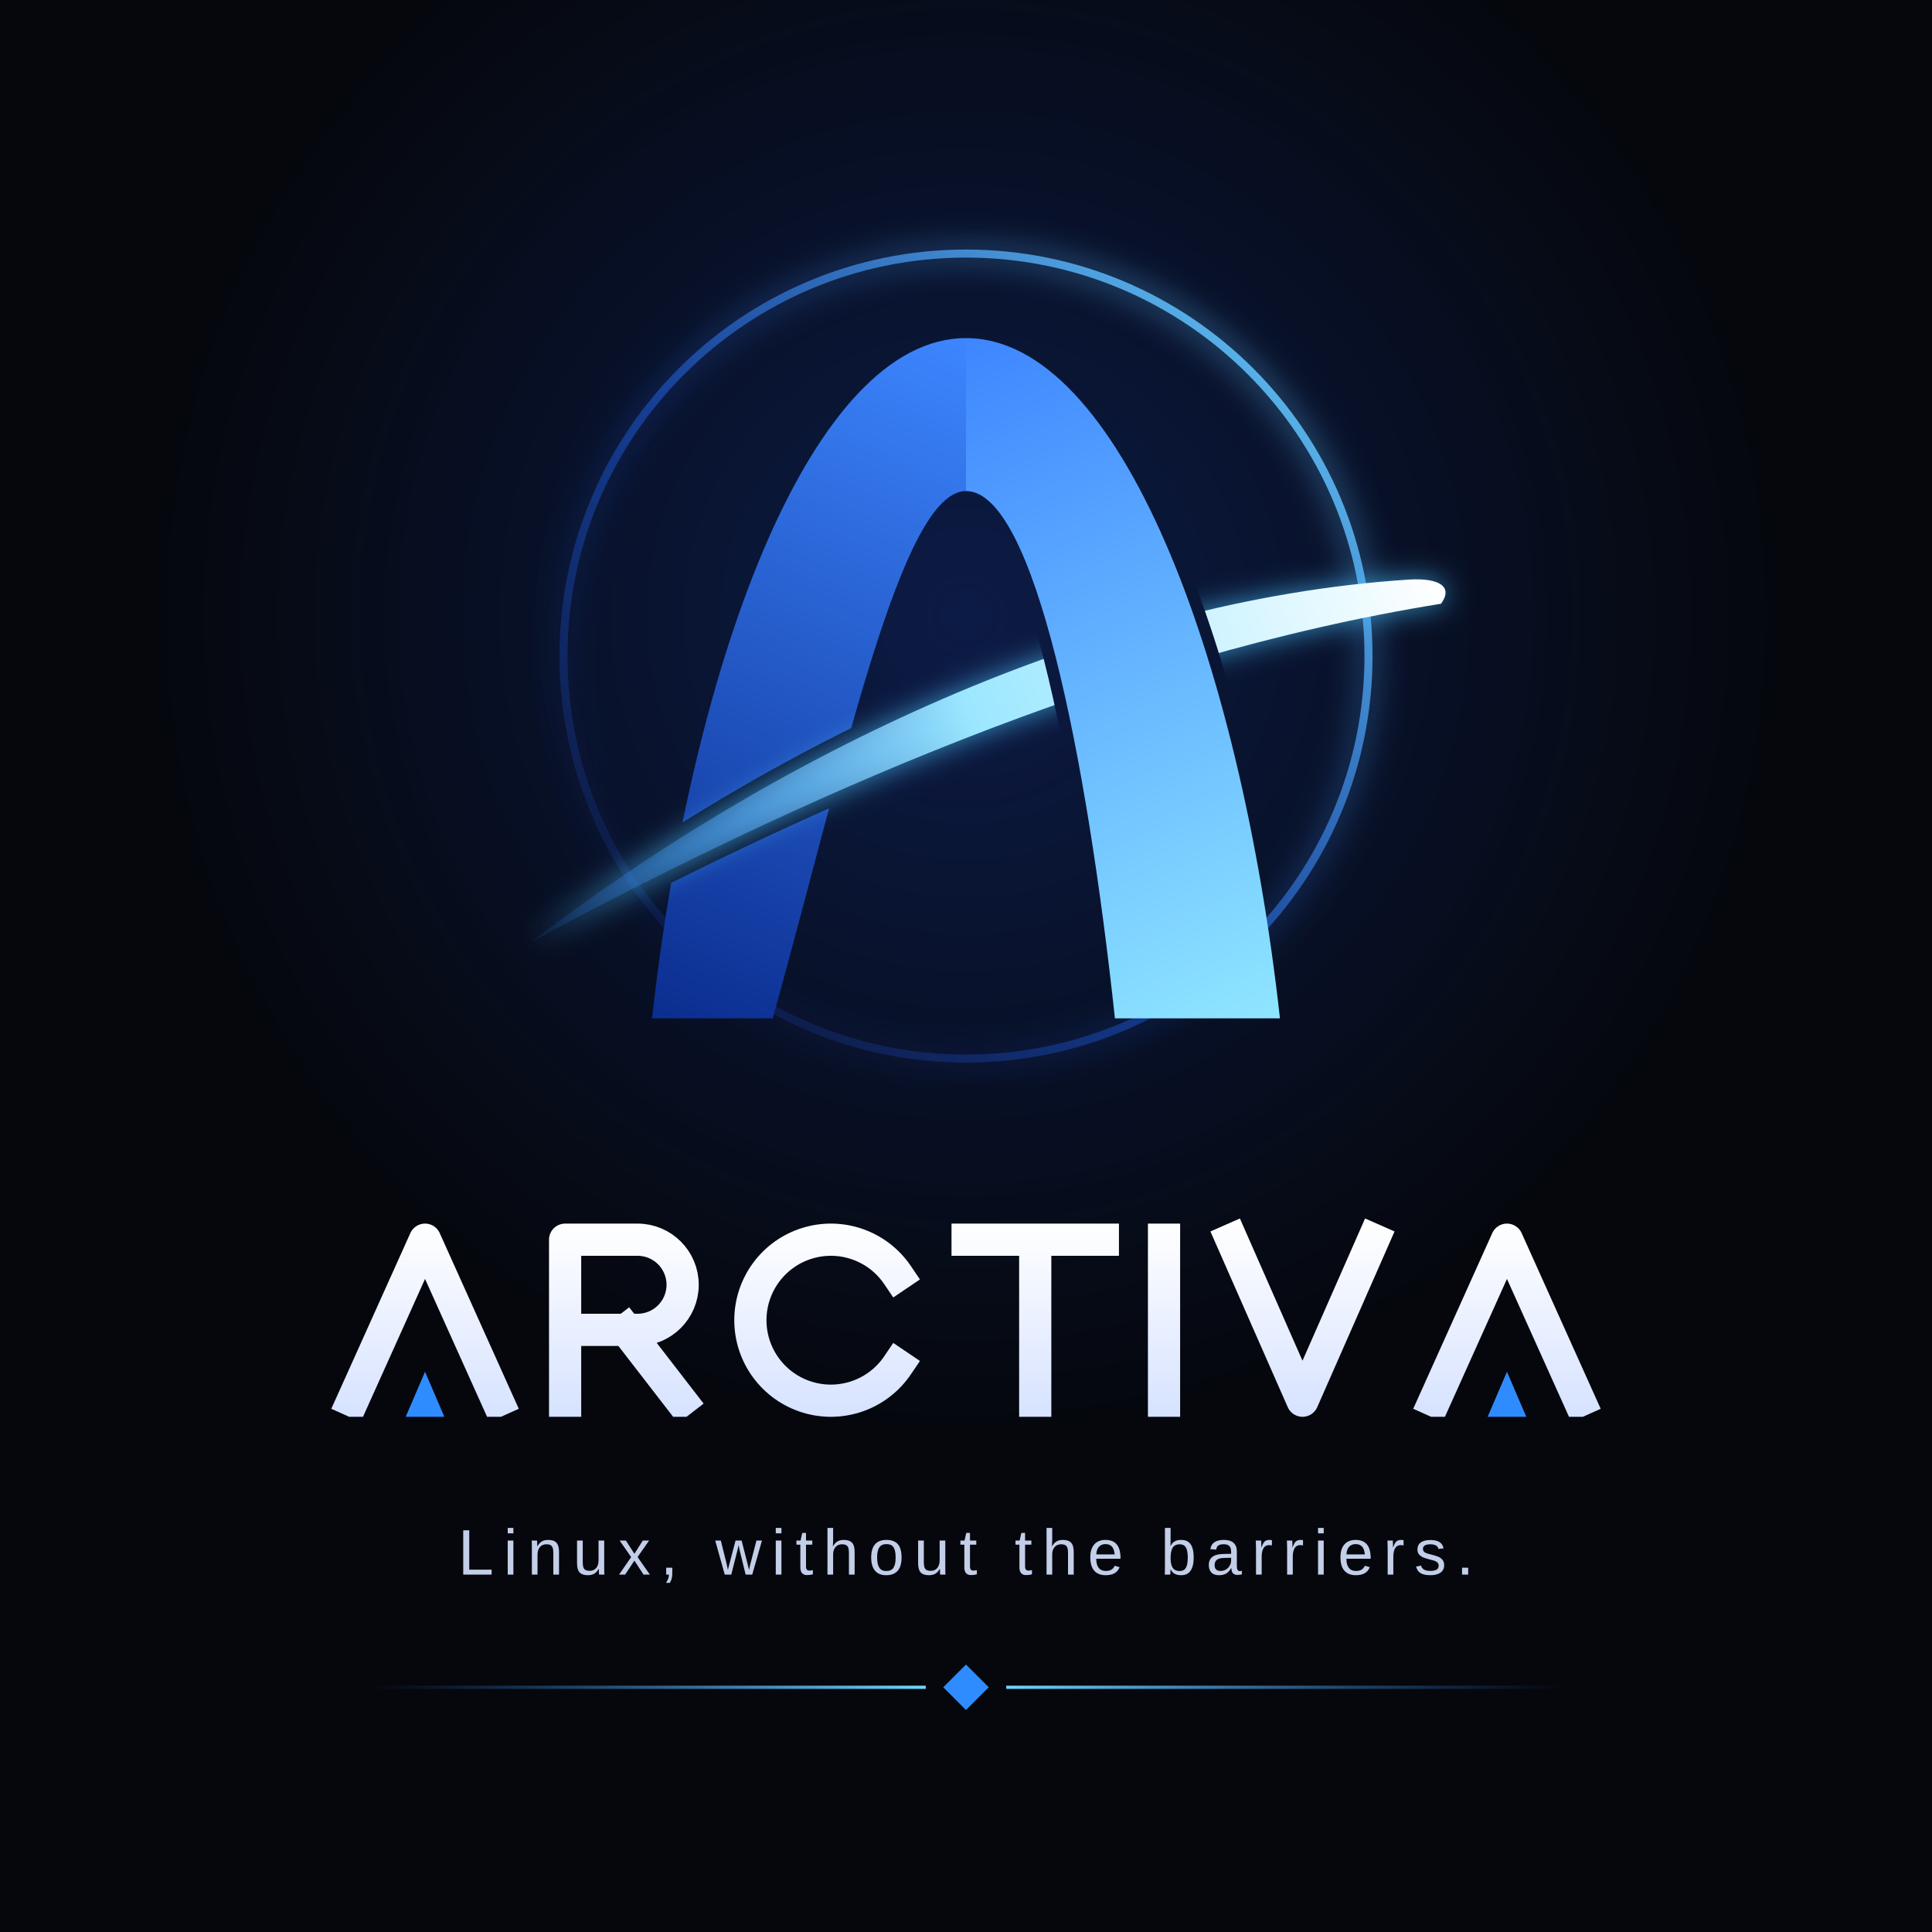
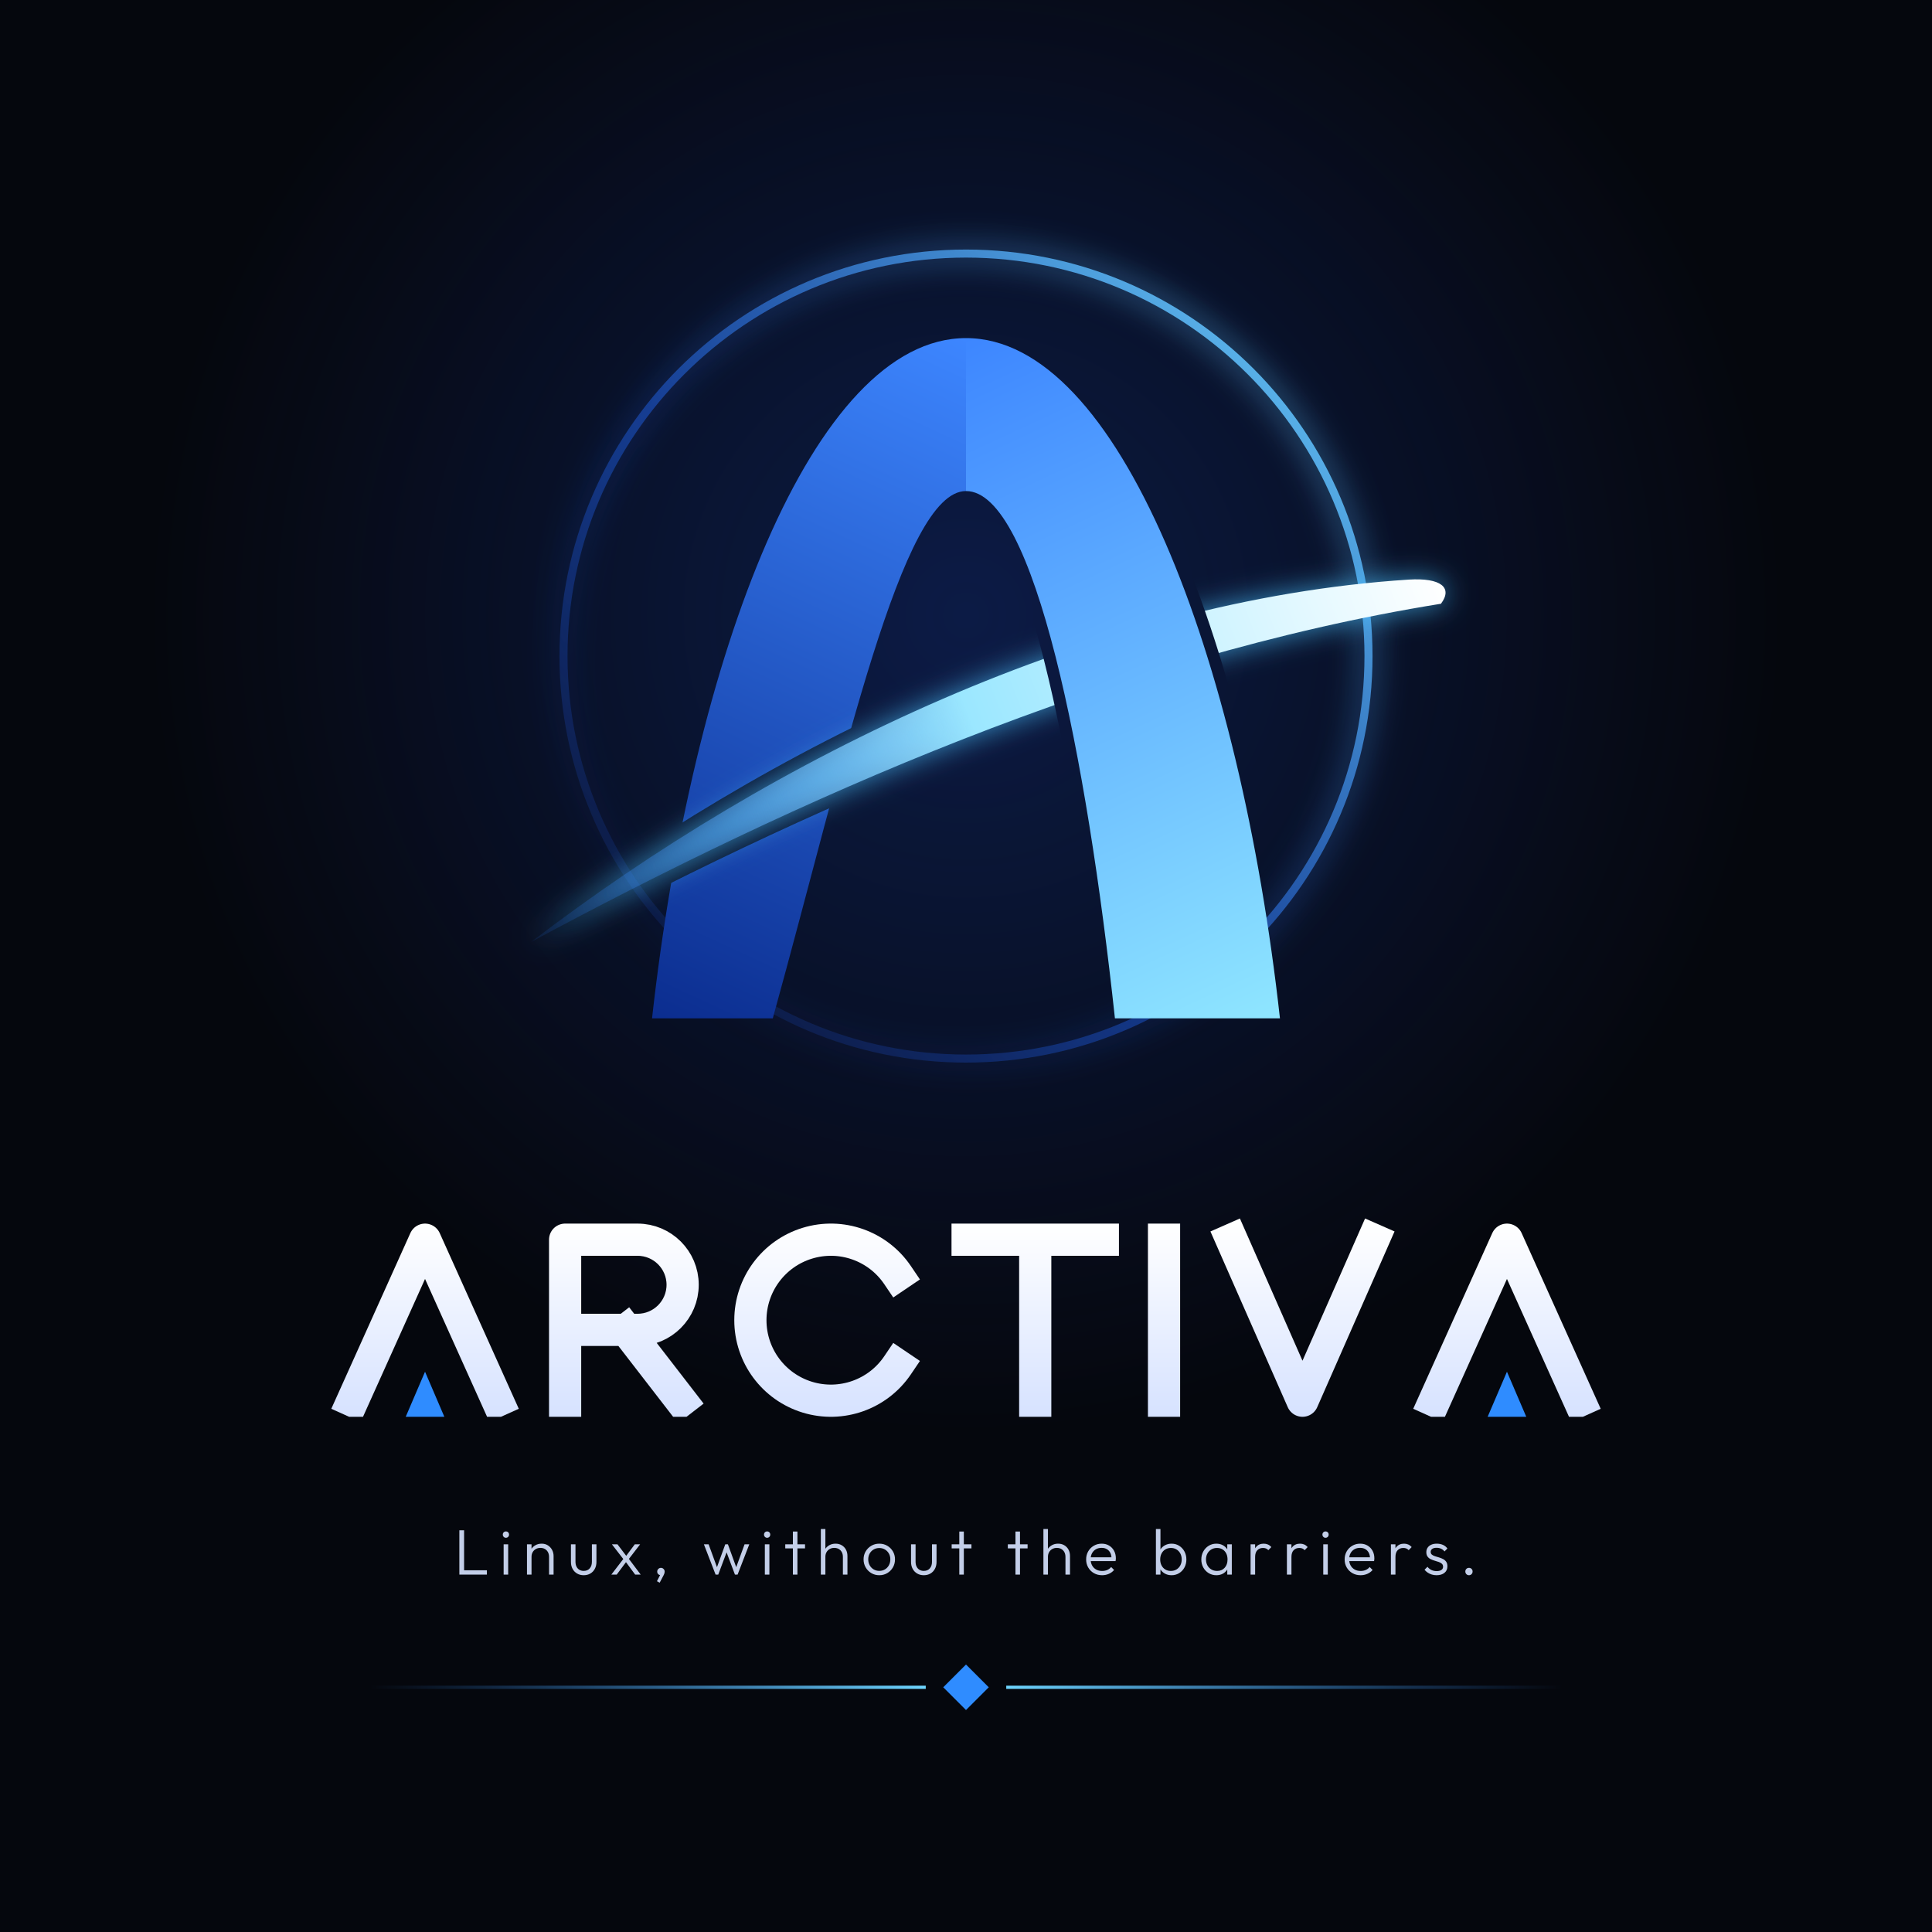
<svg xmlns="http://www.w3.org/2000/svg" viewBox="0 0 1200 1200" width="1200" height="1200">
  <defs>
    <radialGradient id="halo" cx="0.5" cy="0.32" r="0.42">
      <stop offset="0" stop-color="#1e4fd8" stop-opacity="0.28" />
      <stop offset="1" stop-color="#1e4fd8" stop-opacity="0" />
    </radialGradient>
    <linearGradient id="word" gradientUnits="userSpaceOnUse" x1="0" y1="-10" x2="0" y2="110">
      <stop offset="0" stop-color="#ffffff" />
      <stop offset="1" stop-color="#d6e2ff" />
    </linearGradient>
    <linearGradient id="lineL" x1="0" y1="0" x2="1" y2="0">
      <stop offset="0" stop-color="#2f8cff" stop-opacity="0" />
      <stop offset="1" stop-color="#6fd6ff" />
    </linearGradient>
    <linearGradient id="lineR" x1="0" y1="0" x2="1" y2="0">
      <stop offset="0" stop-color="#6fd6ff" />
      <stop offset="1" stop-color="#2f8cff" stop-opacity="0" />
    </linearGradient>
    <clipPath id="base">
      <rect x="-20" y="-20" width="820" height="130" />
    </clipPath>
  </defs>
  <rect width="1200" height="1200" fill="#05070d" />
  <rect width="1200" height="1200" fill="url(#halo)" />
  <g transform="translate(280,95) scale(1.25)">
    <defs>
      <linearGradient id="ring" gradientUnits="userSpaceOnUse" x1="70" y1="440" x2="456" y2="80">
        <stop offset="0" stop-color="#1d4ed8" stop-opacity="0" />
        <stop offset="0.45" stop-color="#1e5bd8" stop-opacity="0.55" />
        <stop offset="1" stop-color="#6fd6ff" />
      </linearGradient>
      <linearGradient id="left" gradientUnits="userSpaceOnUse" x1="100" y1="430" x2="256" y2="92">
        <stop offset="0" stop-color="#0b2d8f" />
        <stop offset="1" stop-color="#3d86ff" />
      </linearGradient>
      <linearGradient id="right" gradientUnits="userSpaceOnUse" x1="256" y1="92" x2="412" y2="430">
        <stop offset="0" stop-color="#3d86ff" />
        <stop offset="1" stop-color="#8fe6ff" />
      </linearGradient>
      <linearGradient id="swoosh" gradientUnits="userSpaceOnUse" x1="40" y1="392" x2="494" y2="216">
        <stop offset="0" stop-color="#1d6ff2" stop-opacity="0.1" />
        <stop offset="0.5" stop-color="#9be7ff" />
        <stop offset="1" stop-color="#ffffff" />
      </linearGradient>
      <filter id="glow" x="-20%" y="-20%" width="140%" height="140%">
        <feGaussianBlur stdDeviation="7" />
      </filter>
      <path id="swooshShape" d="M40,392 C160,300 320,222 476,212 C492,211 498,216 492,224 C330,250 170,322 40,392 Z" />
      <path id="rightShape" d="M256,92 C332,92 392,250 412,430 L330,430 C316,300 290,168 256,168 Z" />
      <mask id="cutBySwoosh" maskUnits="userSpaceOnUse" x="0" y="0" width="512" height="512">
        <rect width="512" height="512" fill="#fff" />
        <use href="#swooshShape" fill="#000" stroke="#000" stroke-width="12" stroke-linejoin="round" />
      </mask>
      <mask id="cutByRight" maskUnits="userSpaceOnUse" x="0" y="0" width="512" height="512">
        <rect width="512" height="512" fill="#fff" />
        <use href="#rightShape" fill="#000" stroke="#000" stroke-width="12" stroke-linejoin="round" />
      </mask>
    </defs>
    <circle cx="256" cy="250" r="200" fill="none" stroke="url(#ring)" stroke-width="12" opacity="0.35" filter="url(#glow)" />
    <circle cx="256" cy="250" r="200" fill="none" stroke="url(#ring)" stroke-width="4" />
    <path mask="url(#cutBySwoosh)" fill="url(#left)" d="M100,430 C120,250 180,92 256,92 L256,168 C224,168 196,300 160,430 Z" />
    <g mask="url(#cutByRight)">
      <use href="#swooshShape" fill="#4cc3ff" opacity="0.7" filter="url(#glow)" />
      <use href="#swooshShape" fill="url(#swoosh)" />
    </g>
    <use href="#rightShape" fill="url(#right)" />
  </g>
  <g transform="translate(212,770)">
    <g clip-path="url(#base)" stroke="url(#word)" stroke-width="20" stroke-linecap="square" stroke-linejoin="round" fill="none">
      <g transform="translate(7,0)">
        <path d="M0,100 L45,0 L90,100" />
        <path d="M33,110 L45,82 L57,110 Z" fill="#2f8cff" stroke="none" />
      </g>
      <g transform="translate(139,0)">
        <path d="M0,100 V0 H45 A28,28 0 0 1 45,56 H0 M38,56 L72,100" />
      </g>
      <g transform="translate(254,0)">
        <path d="M91.5,22 A50,50 0 1 0 91.5,78" />
      </g>
      <g transform="translate(389,0)">
        <path d="M0,0 H84 M42,0 V100" />
      </g>
      <g transform="translate(511,0)">
        <path d="M0,0 V100" />
      </g>
      <g transform="translate(553,0)">
        <path d="M0,0 L44,100 L88,0" />
      </g>
      <g transform="translate(679,0)">
        <path d="M0,100 L45,0 L90,100" />
        <path d="M33,110 L45,82 L57,110 Z" fill="#2f8cff" stroke="none" />
      </g>
    </g>
  </g>
-   <text x="600" y="978" text-anchor="middle" font-family="Montserrat, 'Segoe UI', 'Helvetica Neue', Arial, sans-serif" font-size="40" font-weight="300" letter-spacing="6" fill="#c3cee8">Linux, without the barriers.</text>
+   <path fill="#c3cee8" d="M285.32 978V950.48H288.26V978ZM287.26 978V975.32H302.42V978ZM312.82 978V959.2H315.64V978ZM314.22 955.14Q313.4 955.14 312.85 954.56Q312.3 953.98 312.3 953.16Q312.3 952.32 312.85 951.76Q313.4 951.2 314.22 951.2Q315.08 951.2 315.63 951.76Q316.18 952.32 316.18 953.16Q316.18 953.98 315.63 954.56Q315.08 955.14 314.22 955.14ZM341.02 978V966.96Q341.02 964.5 339.55 962.96Q338.08 961.42 335.68 961.42Q334.05 961.42 332.81 962.13Q331.56 962.84 330.85 964.08Q330.14 965.32 330.14 966.94L328.86 966.22Q328.86 964.08 329.85 962.41Q330.84 960.74 332.56 959.77Q334.28 958.8 336.45 958.8Q338.62 958.8 340.29 959.85Q341.96 960.9 342.9 962.65Q343.84 964.4 343.84 966.48V978ZM327.32 978V959.2H330.14V978ZM362.54 978.4Q360.25 978.4 358.44 977.35Q356.64 976.3 355.63 974.44Q354.62 972.59 354.62 970.14V959.2H357.44V970.02Q357.44 971.74 358.06 973.02Q358.68 974.3 359.84 975.01Q361 975.72 362.55 975.72Q364.9 975.72 366.27 974.17Q367.64 972.62 367.64 970.02V959.2H370.46V970.14Q370.46 972.58 369.45 974.45Q368.44 976.32 366.66 977.36Q364.87 978.4 362.54 978.4ZM394.5 978 388.2 969.46 387.62 968.96 380.06 959.2H383.52L389.38 966.9L389.94 967.36L397.94 978ZM379.72 978 387.64 967.68 389.2 969.76 383.06 978ZM390.12 968.92 388.54 966.9 394.28 959.2H397.6ZM408.04 982.12 410.32 977.68 411.34 977.44Q411.18 977.82 410.9 978.07Q410.62 978.32 410.2 978.32Q409.44 978.32 408.82 977.71Q408.2 977.1 408.2 976.18Q408.2 975.2 408.88 974.51Q409.56 973.82 410.54 973.82Q411.46 973.82 412.15 974.51Q412.84 975.2 412.84 976.18Q412.84 976.58 412.7 977.12Q412.56 977.66 412.12 978.52L409.74 983.04ZM444.46 978 437.2 959.2H440.14L445.84 974.82L444.8 974.84L450.48 959.2H452.12L457.8 974.84L456.76 974.82L462.46 959.2H465.4L458.14 978H456.48L450.7 962.6H451.9L446.12 978ZM475.06 978V959.2H477.88V978ZM476.46 955.14Q475.64 955.14 475.09 954.56Q474.54 953.98 474.54 953.16Q474.54 952.32 475.09 951.76Q475.64 951.2 476.46 951.2Q477.32 951.2 477.87 951.76Q478.42 952.32 478.42 953.16Q478.42 953.98 477.87 954.56Q477.32 955.14 476.46 955.14ZM492.48 978V951.28H495.3V978ZM487.74 961.74V959.2H500.02V961.74ZM523.54 978V966.96Q523.54 964.5 522.07 962.96Q520.6 961.42 518.2 961.42Q516.57 961.42 515.33 962.13Q514.08 962.84 513.37 964.08Q512.66 965.32 512.66 966.94L511.38 966.22Q511.38 964.08 512.37 962.41Q513.36 960.74 515.08 959.77Q516.8 958.8 518.97 958.8Q521.14 958.8 522.81 959.78Q524.48 960.76 525.42 962.49Q526.36 964.22 526.36 966.48V978ZM509.84 978V949.68H512.66V978ZM546.14 978.4Q543.4 978.4 541.19 977.09Q538.98 975.78 537.68 973.54Q536.38 971.3 536.38 968.54Q536.38 965.8 537.68 963.6Q538.98 961.4 541.19 960.1Q543.4 958.8 546.14 958.8Q548.88 958.8 551.09 960.09Q553.3 961.38 554.6 963.59Q555.9 965.8 555.9 968.54Q555.9 971.32 554.6 973.55Q553.3 975.78 551.09 977.09Q548.88 978.4 546.14 978.4ZM546.14 975.7Q548.12 975.7 549.67 974.77Q551.22 973.84 552.11 972.21Q553 970.58 553 968.52Q553 966.5 552.1 964.92Q551.2 963.34 549.66 962.42Q548.12 961.5 546.14 961.5Q544.18 961.5 542.62 962.42Q541.06 963.34 540.17 964.92Q539.28 966.5 539.28 968.54Q539.28 970.6 540.17 972.22Q541.06 973.84 542.62 974.77Q544.18 975.7 546.14 975.7ZM573.78 978.4Q571.49 978.4 569.68 977.35Q567.88 976.3 566.87 974.44Q565.86 972.59 565.86 970.14V959.2H568.68V970.02Q568.68 971.74 569.3 973.02Q569.92 974.3 571.08 975.01Q572.24 975.72 573.79 975.72Q576.14 975.72 577.51 974.17Q578.88 972.62 578.88 970.02V959.2H581.7V970.14Q581.7 972.58 580.69 974.45Q579.68 976.32 577.9 977.36Q576.11 978.4 573.78 978.4ZM595.84 978V951.28H598.66V978ZM591.1 961.74V959.2H603.38V961.74ZM630.72 978V951.28H633.54V978ZM625.98 961.74V959.2H638.26V961.74ZM661.78 978V966.96Q661.78 964.5 660.31 962.96Q658.84 961.42 656.44 961.42Q654.81 961.42 653.57 962.13Q652.32 962.84 651.61 964.08Q650.9 965.32 650.9 966.94L649.62 966.22Q649.62 964.08 650.61 962.41Q651.6 960.74 653.32 959.77Q655.04 958.8 657.21 958.8Q659.38 958.8 661.05 959.78Q662.72 960.76 663.66 962.49Q664.6 964.22 664.6 966.48V978ZM648.08 978V949.68H650.9V978ZM684.52 978.4Q681.7 978.4 679.46 977.12Q677.22 975.84 675.92 973.61Q674.62 971.38 674.62 968.58Q674.62 965.8 675.89 963.59Q677.16 961.38 679.36 960.09Q681.56 958.8 684.28 958.8Q686.86 958.8 688.84 959.97Q690.82 961.14 691.95 963.2Q693.08 965.26 693.08 967.92Q693.08 968.24 693.04 968.66Q693 969.08 692.9 969.64H676.6V967.26H691.36L690.36 968.12Q690.4 966.06 689.66 964.56Q688.92 963.06 687.54 962.23Q686.16 961.4 684.22 961.4Q682.18 961.4 680.65 962.29Q679.12 963.18 678.27 964.76Q677.42 966.34 677.42 968.48Q677.42 970.66 678.31 972.3Q679.2 973.94 680.82 974.85Q682.44 975.76 684.58 975.76Q686.28 975.76 687.72 975.14Q689.16 974.52 690.16 973.3L691.98 975.14Q690.66 976.7 688.71 977.55Q686.76 978.4 684.52 978.4ZM727.68 978.4Q725.54 978.4 723.81 977.53Q722.08 976.66 720.98 975.11Q719.88 973.56 719.64 971.54V965.64Q719.88 963.58 721 962.04Q722.12 960.5 723.86 959.65Q725.6 958.8 727.68 958.8Q730.3 958.8 732.38 960.1Q734.46 961.4 735.67 963.62Q736.88 965.84 736.88 968.64Q736.88 971.4 735.68 973.61Q734.48 975.82 732.39 977.11Q730.3 978.4 727.68 978.4ZM717.96 978V949.68H720.78V963.8L720.2 968.34L720.78 972.96V978ZM727.2 975.74Q729.2 975.74 730.72 974.83Q732.24 973.92 733.11 972.3Q733.98 970.68 733.98 968.6Q733.98 966.5 733.11 964.89Q732.24 963.28 730.73 962.37Q729.22 961.46 727.26 961.46Q725.3 961.46 723.8 962.37Q722.3 963.28 721.46 964.89Q720.62 966.5 720.62 968.62Q720.62 970.7 721.45 972.31Q722.28 973.92 723.77 974.83Q725.26 975.74 727.2 975.74ZM755.52 978.4Q752.86 978.4 750.74 977.11Q748.62 975.82 747.39 973.61Q746.16 971.4 746.16 968.64Q746.16 965.86 747.39 963.64Q748.62 961.42 750.73 960.11Q752.84 958.8 755.48 958.8Q757.64 958.8 759.34 959.66Q761.04 960.52 762.11 962.06Q763.18 963.6 763.4 965.64V971.54Q763.16 973.58 762.1 975.13Q761.04 976.68 759.35 977.54Q757.66 978.4 755.52 978.4ZM755.96 975.74Q758.9 975.74 760.67 973.77Q762.44 971.8 762.44 968.62Q762.44 966.48 761.63 964.87Q760.82 963.26 759.35 962.36Q757.88 961.46 755.92 961.46Q753.92 961.46 752.38 962.38Q750.84 963.3 749.95 964.91Q749.06 966.52 749.06 968.6Q749.06 970.68 749.95 972.29Q750.84 973.9 752.4 974.82Q753.96 975.74 755.96 975.74ZM762.28 978V972.96L762.84 968.34L762.28 963.8V959.2H765.1V978ZM776.76 978V959.2H779.58V978ZM779.58 967.04 778.4 966.54Q778.4 962.96 780.14 960.88Q781.88 958.8 784.92 958.8Q786.32 958.8 787.49 959.3Q788.66 959.8 789.66 960.9L787.8 962.84Q787.12 962.1 786.31 961.78Q785.5 961.46 784.44 961.46Q782.3 961.46 780.94 962.87Q779.58 964.28 779.58 967.04ZM799.32 978V959.2H802.14V978ZM802.14 967.04 800.96 966.54Q800.96 962.96 802.7 960.88Q804.44 958.8 807.48 958.8Q808.88 958.8 810.05 959.3Q811.22 959.8 812.22 960.9L810.36 962.84Q809.68 962.1 808.87 961.78Q808.06 961.46 807 961.46Q804.86 961.46 803.5 962.87Q802.14 964.28 802.14 967.04ZM821.9 978V959.2H824.72V978ZM823.3 955.14Q822.48 955.14 821.93 954.56Q821.38 953.98 821.38 953.16Q821.38 952.32 821.93 951.76Q822.48 951.2 823.3 951.2Q824.16 951.2 824.71 951.76Q825.26 952.32 825.26 953.16Q825.26 953.98 824.71 954.56Q824.16 955.14 823.3 955.14ZM845.08 978.4Q842.26 978.4 840.02 977.12Q837.78 975.84 836.48 973.61Q835.18 971.38 835.18 968.58Q835.18 965.8 836.45 963.59Q837.72 961.38 839.92 960.09Q842.12 958.8 844.84 958.8Q847.42 958.8 849.4 959.97Q851.38 961.14 852.51 963.2Q853.64 965.26 853.64 967.92Q853.64 968.24 853.6 968.66Q853.56 969.08 853.46 969.64H837.16V967.26H851.92L850.92 968.12Q850.96 966.06 850.22 964.56Q849.48 963.06 848.1 962.23Q846.72 961.4 844.78 961.4Q842.74 961.4 841.21 962.29Q839.68 963.18 838.83 964.76Q837.98 966.34 837.98 968.48Q837.98 970.66 838.87 972.3Q839.76 973.94 841.38 974.85Q843 975.76 845.14 975.76Q846.84 975.76 848.28 975.14Q849.72 974.52 850.72 973.3L852.54 975.14Q851.22 976.7 849.27 977.55Q847.32 978.4 845.08 978.4ZM863.92 978V959.2H866.74V978ZM866.74 967.04 865.56 966.54Q865.56 962.96 867.3 960.88Q869.04 958.8 872.08 958.8Q873.48 958.8 874.65 959.3Q875.82 959.8 876.82 960.9L874.96 962.84Q874.28 962.1 873.47 961.78Q872.66 961.46 871.6 961.46Q869.46 961.46 868.1 962.87Q866.74 964.28 866.74 967.04ZM892.26 978.4Q890.72 978.4 889.33 977.98Q887.94 977.56 886.8 976.8Q885.66 976.04 884.8 975L886.62 973.16Q887.72 974.52 889.15 975.18Q890.58 975.84 892.32 975.84Q894.2 975.84 895.26 975.13Q896.32 974.42 896.32 973.14Q896.32 971.94 895.57 971.26Q894.82 970.58 893.63 970.17Q892.44 969.76 891.12 969.38Q889.8 969 888.61 968.42Q887.42 967.84 886.67 966.81Q885.92 965.78 885.92 964.08Q885.92 962.48 886.71 961.3Q887.5 960.12 888.95 959.46Q890.4 958.8 892.4 958.8Q894.54 958.8 896.25 959.56Q897.96 960.32 899.02 961.8L897.2 963.62Q896.38 962.54 895.12 961.95Q893.86 961.36 892.28 961.36Q890.5 961.36 889.56 962.06Q888.62 962.76 888.62 963.88Q888.62 964.98 889.37 965.6Q890.12 966.22 891.31 966.6Q892.5 966.98 893.82 967.36Q895.14 967.74 896.33 968.36Q897.52 968.98 898.27 970.04Q899.02 971.1 899.02 972.88Q899.02 975.42 897.19 976.91Q895.36 978.4 892.26 978.4ZM912.4 978.4Q911.42 978.4 910.78 977.72Q910.14 977.04 910.14 976.1Q910.14 975.12 910.78 974.47Q911.42 973.82 912.4 973.82Q913.38 973.82 914.02 974.47Q914.66 975.12 914.66 976.1Q914.66 977.04 914.02 977.72Q913.38 978.4 912.4 978.4Z" />
  <rect x="230" y="1047" width="345" height="2" fill="url(#lineL)" />
  <rect x="590" y="1038" width="20" height="20" fill="#2f8cff" transform="rotate(45 600 1048)" />
  <rect x="625" y="1047" width="345" height="2" fill="url(#lineR)" />
</svg>
